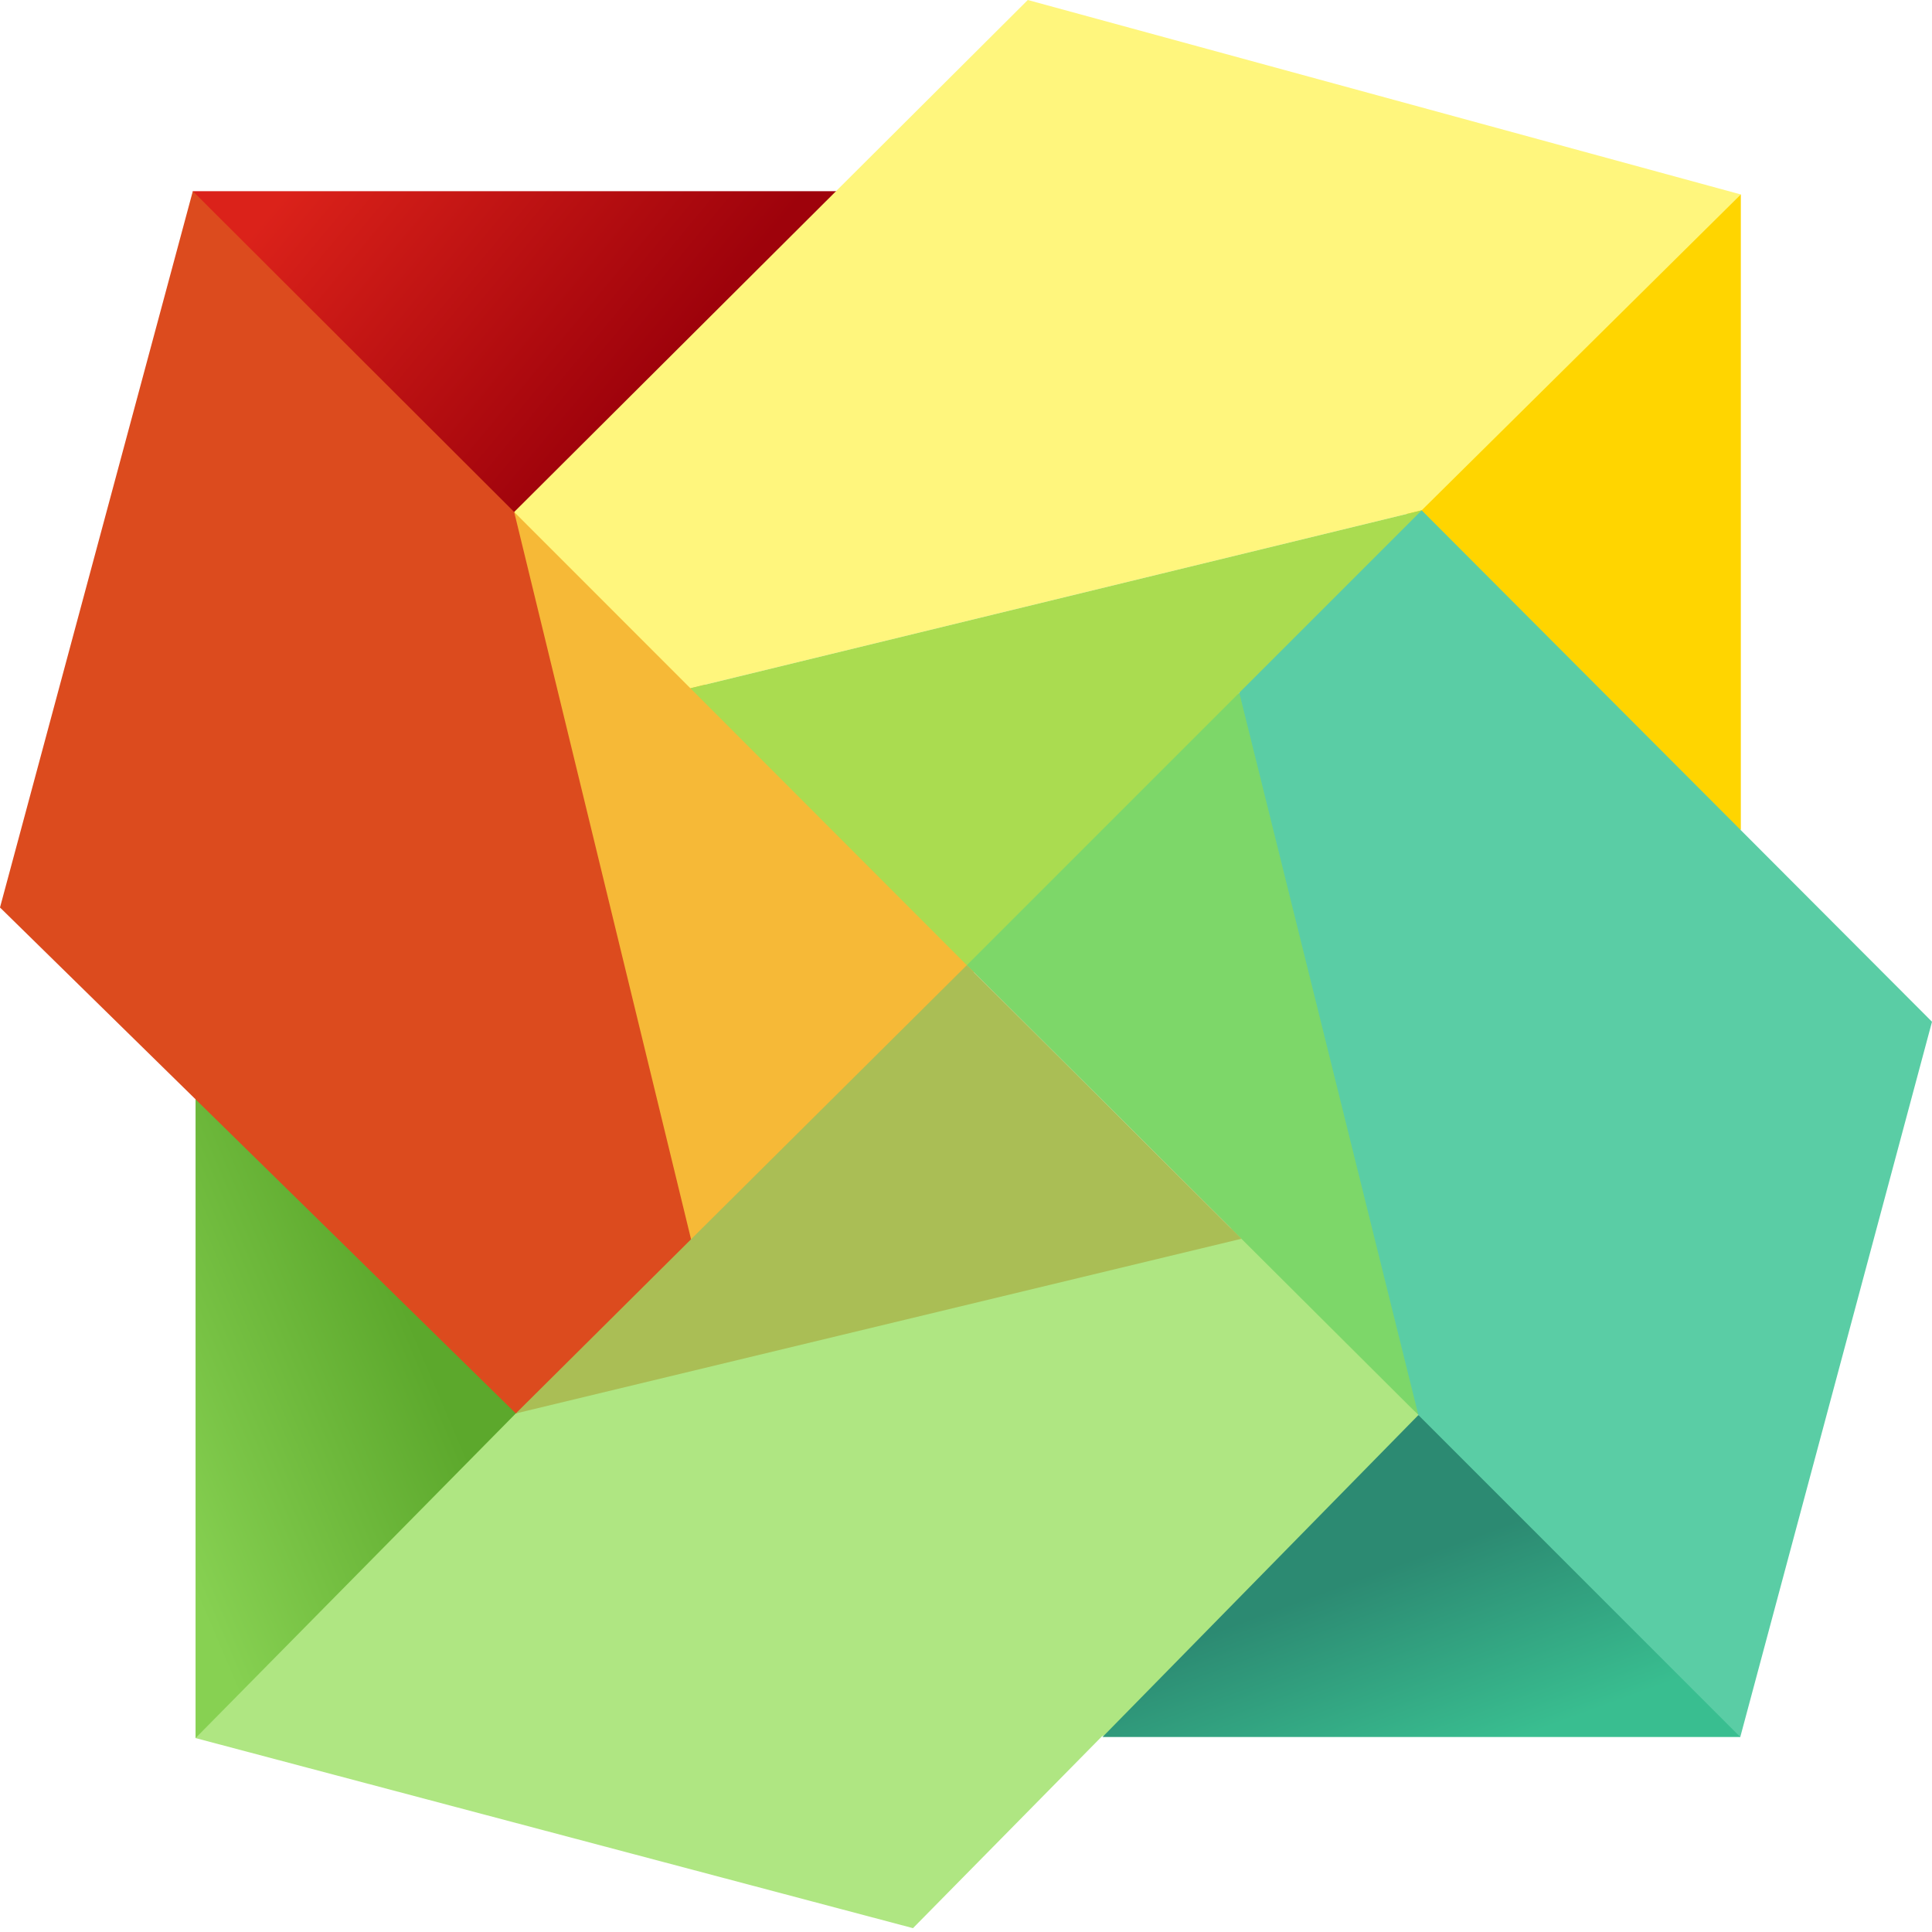
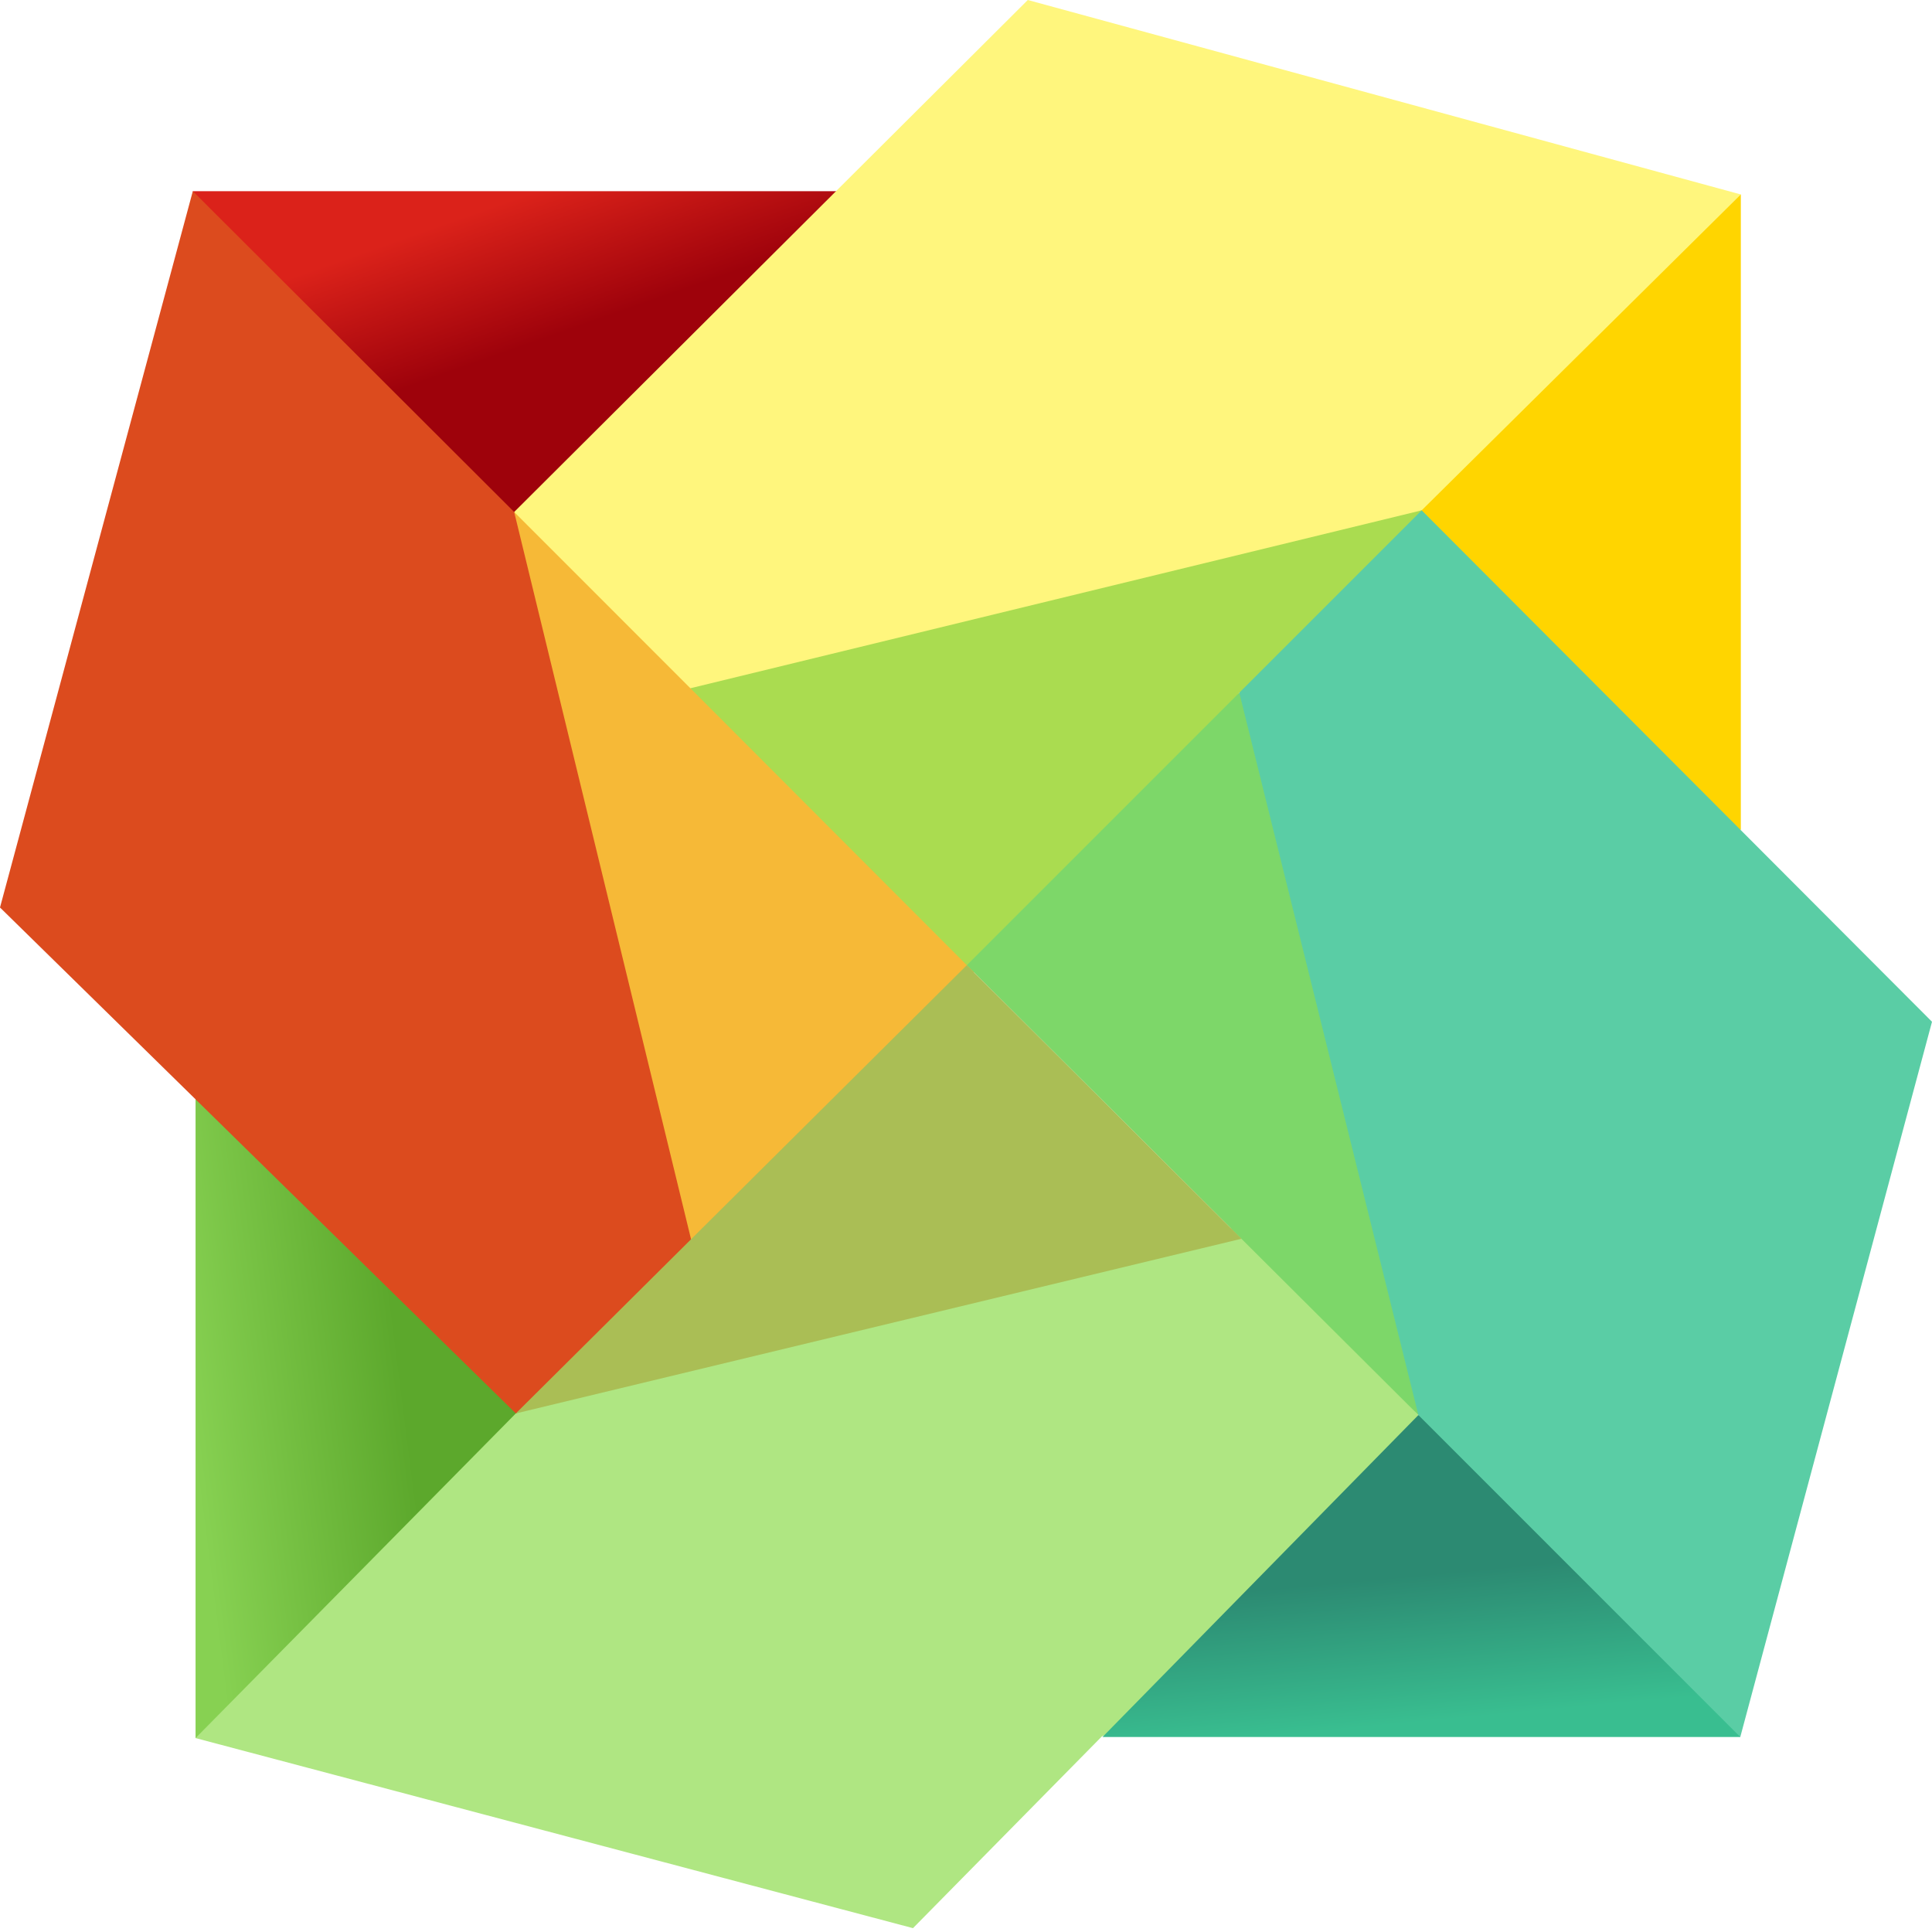
<svg xmlns="http://www.w3.org/2000/svg" width="256px" height="256px" viewBox="0 0 256 256" version="1.1" preserveAspectRatio="xMidYMid">
  <defs>
-     <linearGradient x1="9.894%" y1="9.702%" x2="77.354%" y2="40.206%" id="linearGradient-1">
+     <linearGradient x1="38.264%" y1="9.702%" x2="58.004%" y2="40.206%" id="linearGradient-1">
      <stop stop-color="#DB221A" offset="0%" />
      <stop stop-color="#9E020B" offset="100%" />
    </linearGradient>
-     <linearGradient x1="0%" y1="78.08%" x2="59.127%" y2="31.728%" id="linearGradient-2">
+     <linearGradient x1="0%" y1="58.373%" x2="59.127%" y2="44.552%" id="linearGradient-2">
      <stop stop-color="#87D152" offset="0%" />
      <stop stop-color="#5CA82C" offset="100%" />
    </linearGradient>
-     <linearGradient x1="73.499%" y1="94.205%" x2="41.231%" y2="50%" id="linearGradient-3">
+     <linearGradient x1="55.987%" y1="94.205%" x2="47.766%" y2="50%" id="linearGradient-3">
      <stop stop-color="#39BE90" offset="0%" />
      <stop stop-color="#2C8A72" offset="100%" />
    </linearGradient>
  </defs>
  <g>
    <path d="M25.549,25.331 L26.672,29.788 L68.217,71.558 L110.66,28.89 L111.004,25.331 L25.549,25.331" fill="url(#linearGradient-1)" />
    <path d="M68.131,67.84 L67.468,70.435 L90.674,167.223 L130.198,127.7 L70.912,68.189 L68.131,67.84" fill="#F6B937" />
    <path d="M185.89,67.59 L226.312,27.018 L230.669,25.767 L230.669,109.959 L227.211,109.51 L185.89,67.59" fill="#FFD500" />
-     <path d="M68.131,67.84 L136.189,0 L230.669,25.767 L188.379,67.621 L91.48,91.197 L68.131,67.84" fill="#FFF67D" />
+     <path d="M136.189,0 L230.669,25.767 L188.379,67.621 L179.472,72.426 L98.622,93.065 L91.48,91.197 L68.131,67.84 L136.189,0 Z" fill="#FFF67D" />
    <path d="M188.379,67.621 L184.992,69.237 L163.733,89.897 L164.213,91.787 L163.583,94.538 L186.04,184.366 L187.942,187.505 L188.136,189.755 L227.66,229.129 L230.596,230.16 L256,135.388 L188.379,67.621" fill="#5ACDA5" />
    <path d="M25.913,145.433 L25.913,230.305 L30.939,229.204 L72.259,187.287 L28.918,146.339 L25.913,145.433" fill="url(#linearGradient-2)" />
    <path d="M25.913,230.305 L68.349,187.287 L72.259,185.301 L164.556,162.395 L187.942,187.505 L186.901,189.905 L149.51,228.643 L146.006,230.079 L120.976,255.49 L25.913,230.305" fill="#AFE682" />
    <path d="M164.213,91.787 L160.851,93.678 L128.738,125.229 L128.109,127.891 L187.942,187.505 L164.213,91.787" fill="#7DD769" />
-     <path d="M91.48,91.197 L188.379,67.621 L128.109,127.891 L91.48,91.197" fill="#AADC50" />
+     <path d="M188.379,67.621 L128.109,127.891 L91.48,91.197 L188.379,67.621 Z" fill="#AADC50" />
    <path d="M146.088,230.16 L187.942,187.505 L230.596,230.16 L146.088,230.16" fill="url(#linearGradient-3)" />
    <path d="M0,120.248 L68.349,187.287 L71.585,185.526 L92.358,167.448 L91.569,164.213 L68.131,67.84 L25.549,25.331 L0,120.248" fill="#DC4B1E" />
    <path d="M68.349,187.287 L128.109,127.891 L164.504,164.14 L68.349,187.287" fill="#AABE55" />
  </g>
</svg>
